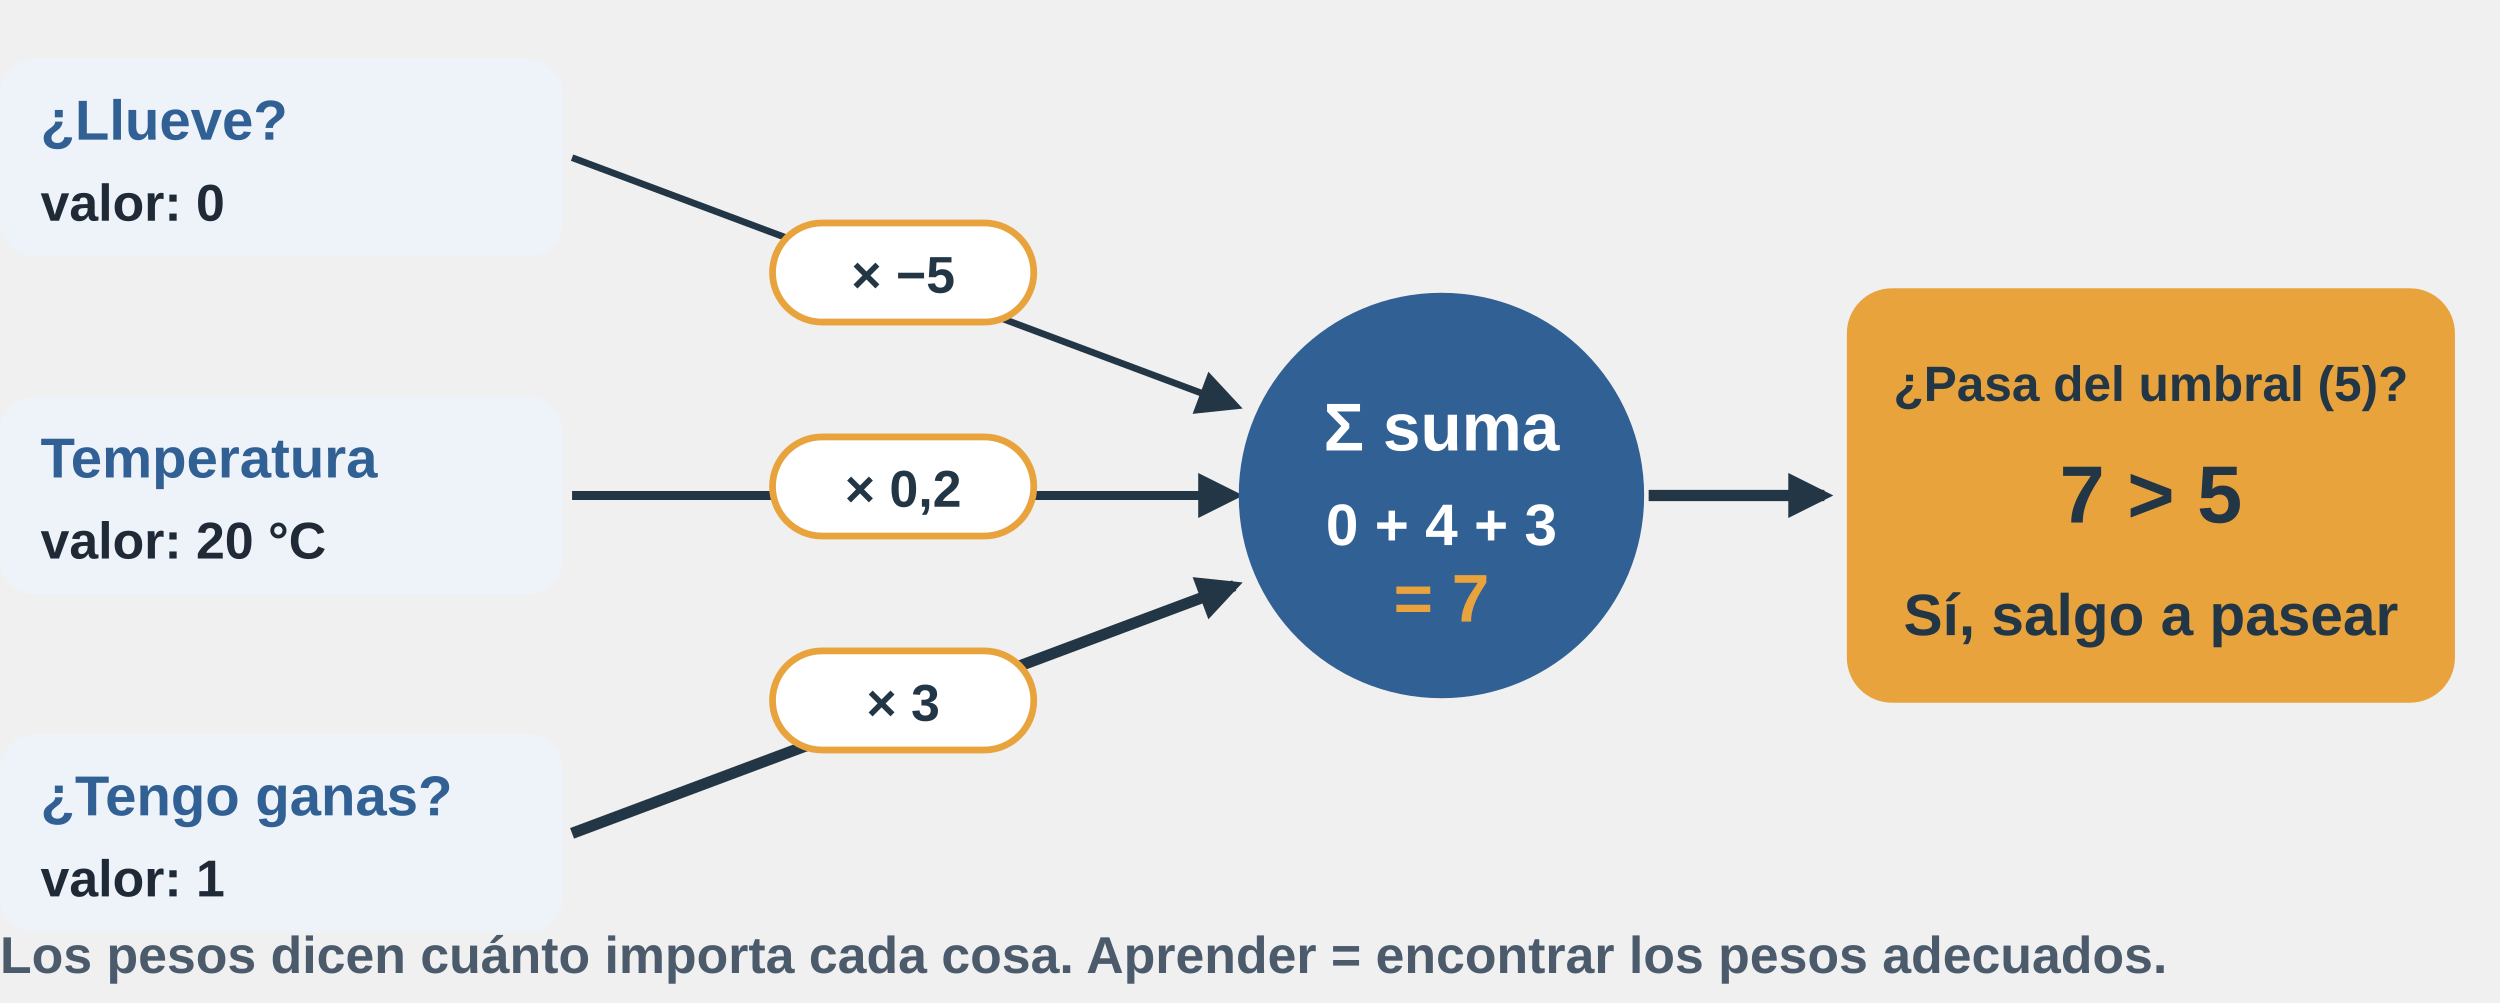
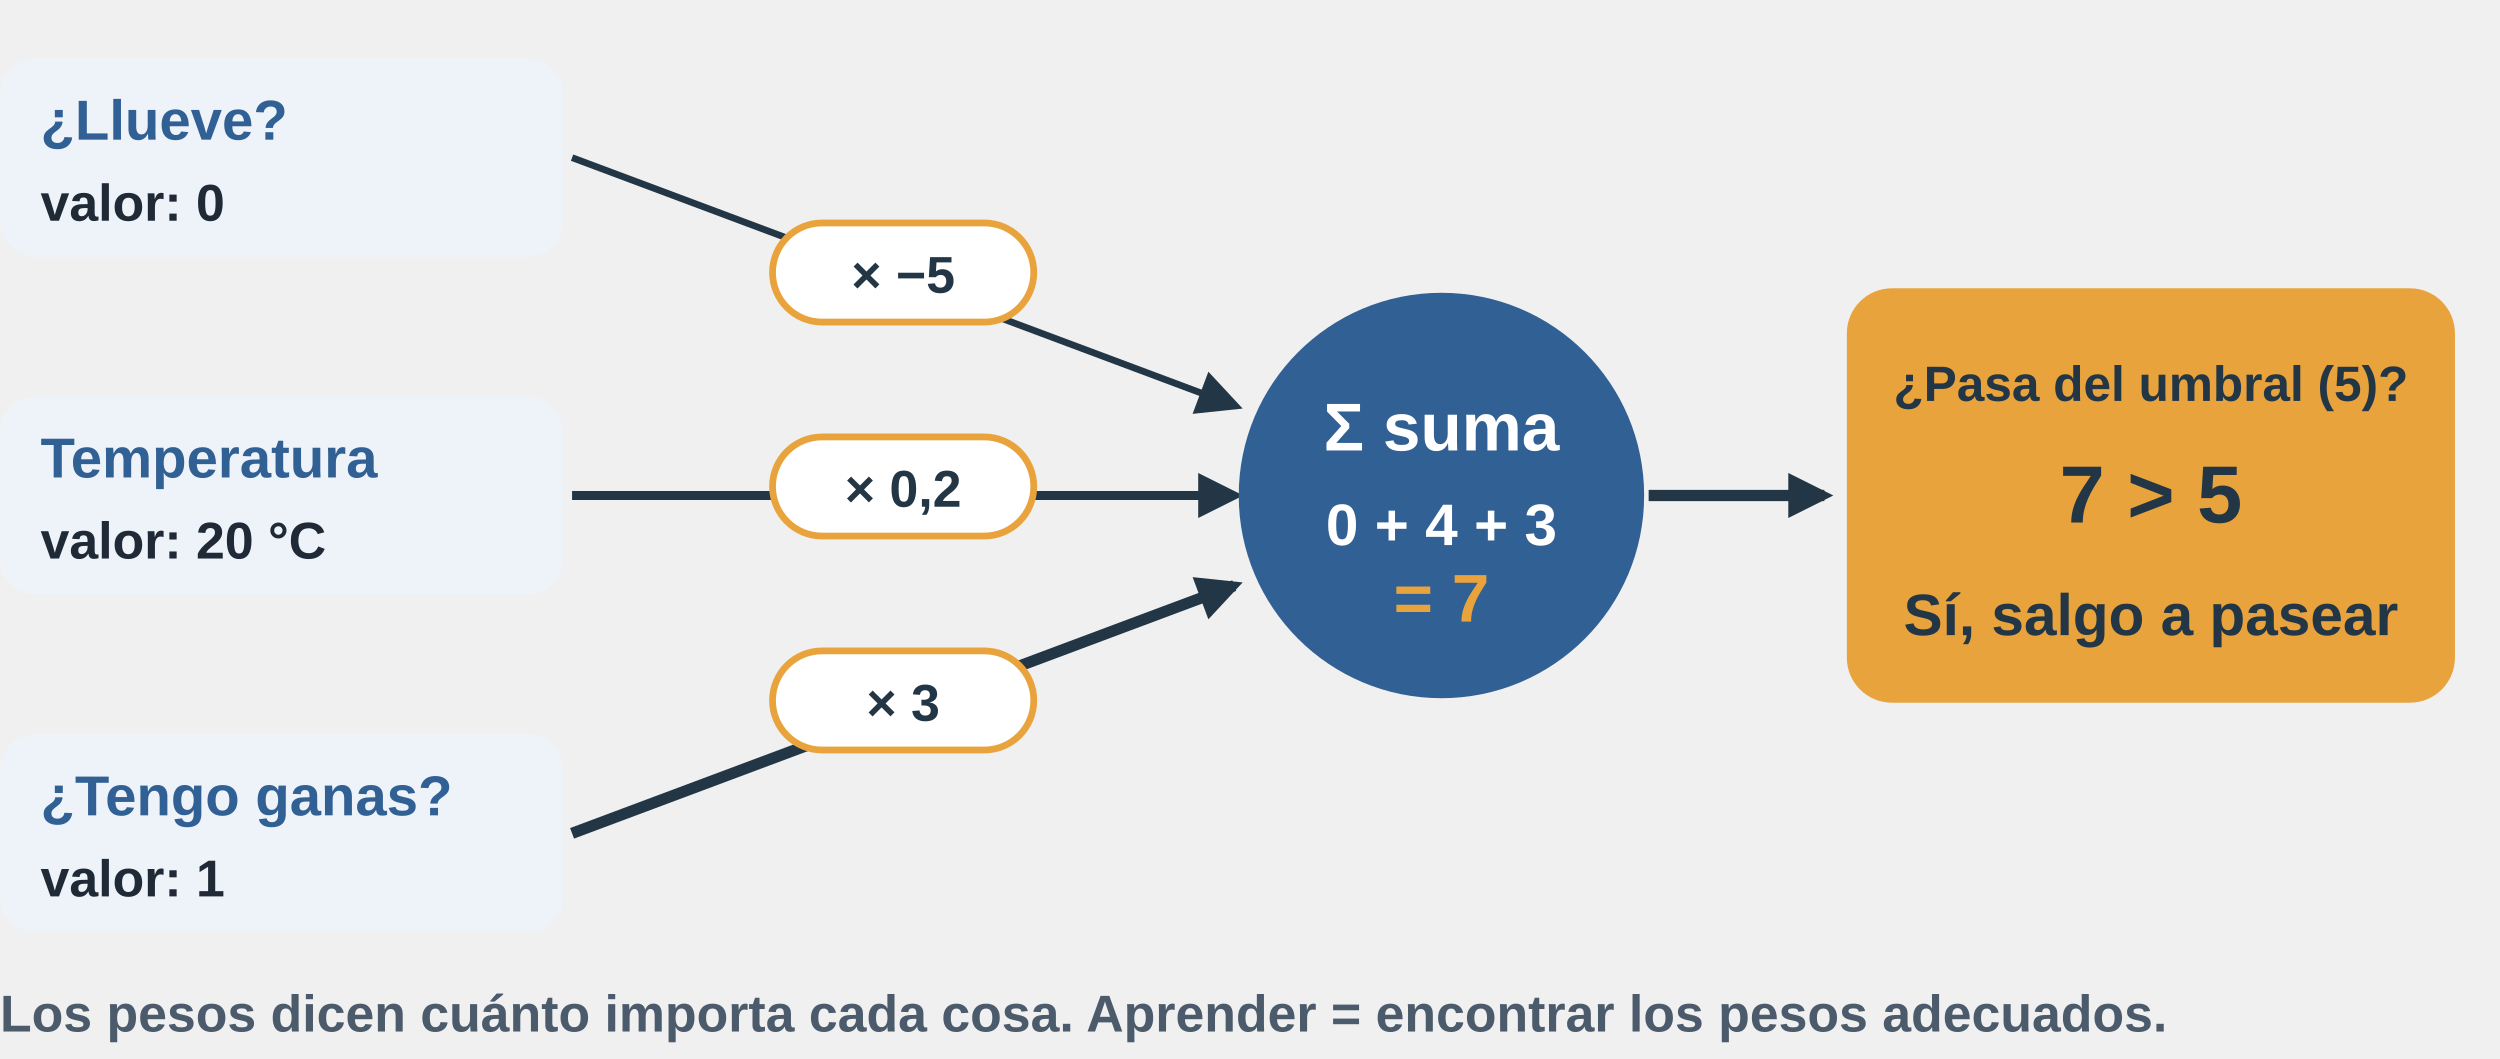
- <svg xmlns="http://www.w3.org/2000/svg" viewBox="0 0 1110 445" width="1110" height="445" font-family="Catamaran, Arial, Helvetica, sans-serif">
+ <svg xmlns="http://www.w3.org/2000/svg" viewBox="0 0 1110 470" width="1110" height="470" font-family="Catamaran, Arial, Helvetica, sans-serif">
  <defs>
    <marker id="flecha" viewBox="0 0 10 10" refX="8" refY="5" markerWidth="20" markerHeight="20" markerUnits="userSpaceOnUse" orient="auto-start-reverse">
      <path d="M0,0 L10,5 L0,10 z" fill="#233646" />
    </marker>
    <marker id="flechaSol" viewBox="0 0 10 10" refX="8" refY="5" markerWidth="18" markerHeight="18" markerUnits="userSpaceOnUse" orient="auto-start-reverse">
      <path d="M0,0 L10,5 L0,10 z" fill="#e8a33d" />
    </marker>
  </defs>
  <rect x="0" y="26" width="250" height="88" rx="16" fill="#eef3f9" stroke="none" stroke-width="0" />
  <text x="18" y="62" font-size="25" fill="#316094" font-weight="800" text-anchor="start">¿Llueve?</text>
  <text x="18" y="98" font-size="23" fill="#1f2a36" font-weight="700" text-anchor="start">valor: 0</text>
  <line x1="254" y1="70" x2="548" y2="180" stroke="#233646" stroke-width="3" marker-end="url(#flecha)" />
  <rect x="343.0" y="99.0" width="116" height="44" rx="22" fill="#fff" stroke="#e8a33d" stroke-width="3" />
  <text x="401.0" y="130.0" font-size="23" fill="#233646" font-weight="800" text-anchor="middle">× −5</text>
  <rect x="0" y="176" width="250" height="88" rx="16" fill="#eef3f9" stroke="none" stroke-width="0" />
  <text x="18" y="212" font-size="25" fill="#316094" font-weight="800" text-anchor="start">Temperatura</text>
  <text x="18" y="248" font-size="23" fill="#1f2a36" font-weight="700" text-anchor="start">valor: 20 °C</text>
  <line x1="254" y1="220" x2="548" y2="220" stroke="#233646" stroke-width="4" marker-end="url(#flecha)" />
  <rect x="343.0" y="194.0" width="116" height="44" rx="22" fill="#fff" stroke="#e8a33d" stroke-width="3" />
  <text x="401.0" y="225.0" font-size="23" fill="#233646" font-weight="800" text-anchor="middle">× 0,2</text>
  <rect x="0" y="326" width="250" height="88" rx="16" fill="#eef3f9" stroke="none" stroke-width="0" />
  <text x="18" y="362" font-size="25" fill="#316094" font-weight="800" text-anchor="start">¿Tengo ganas?</text>
  <text x="18" y="398" font-size="23" fill="#1f2a36" font-weight="700" text-anchor="start">valor: 1</text>
  <line x1="254" y1="370" x2="548" y2="260" stroke="#233646" stroke-width="5" marker-end="url(#flecha)" />
  <rect x="343.0" y="289.0" width="116" height="44" rx="22" fill="#fff" stroke="#e8a33d" stroke-width="3" />
  <text x="401.0" y="320.0" font-size="23" fill="#233646" font-weight="800" text-anchor="middle">× 3</text>
  <circle cx="640" cy="220" r="90" fill="#316094" />
  <text x="640" y="200" font-size="30" fill="#fff" font-weight="800" text-anchor="middle">Σ suma</text>
  <text x="640" y="242" font-size="26" fill="#fff" font-weight="700" text-anchor="middle">0 + 4 + 3</text>
  <text x="640" y="276" font-size="30" fill="#e8a33d" font-weight="900" text-anchor="middle">= 7</text>
  <line x1="732" y1="220" x2="810" y2="220" stroke="#233646" stroke-width="5" marker-end="url(#flecha)" />
  <rect x="820" y="128" width="270" height="184" rx="20" fill="#e8a33d" stroke="none" stroke-width="0" />
  <text x="955" y="178" font-size="22" fill="#233646" font-weight="700" text-anchor="middle">¿Pasa del umbral (5)?</text>
  <text x="955" y="232" font-size="36" fill="#233646" font-weight="900" text-anchor="middle">7 &gt; 5</text>
  <text x="955" y="282" font-size="26" fill="#233646" font-weight="800" text-anchor="middle">Sí, salgo a pasear</text>
-   <text x="0" y="432" font-size="23" fill="#4b5b6b" font-weight="700" text-anchor="start">Los pesos dicen cuánto importa cada cosa. Aprender = encontrar los pesos adecuados.</text>
+   <text x="0" y="458" font-size="23" fill="#4b5b6b" font-weight="700" text-anchor="start">Los pesos dicen cuánto importa cada cosa. Aprender = encontrar los pesos adecuados.</text>
</svg>
